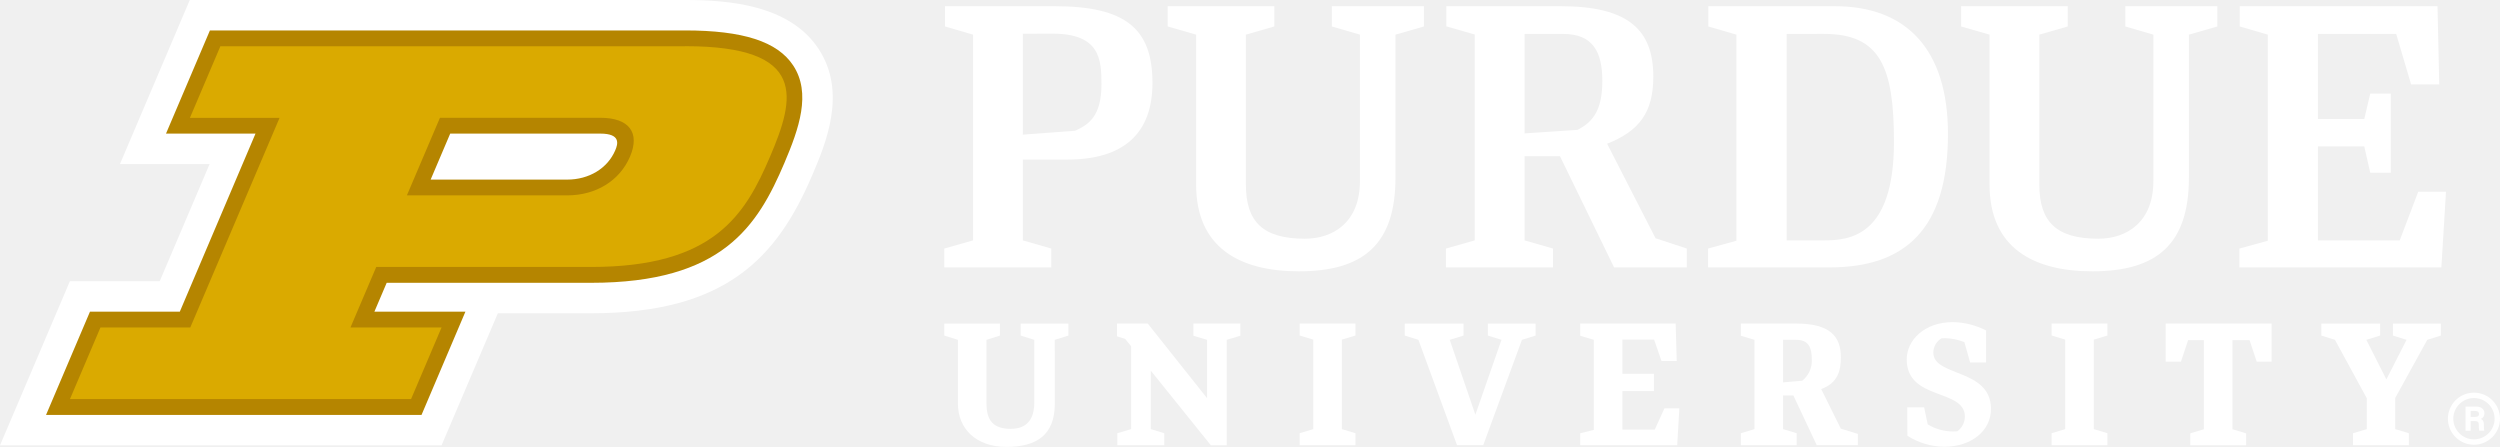
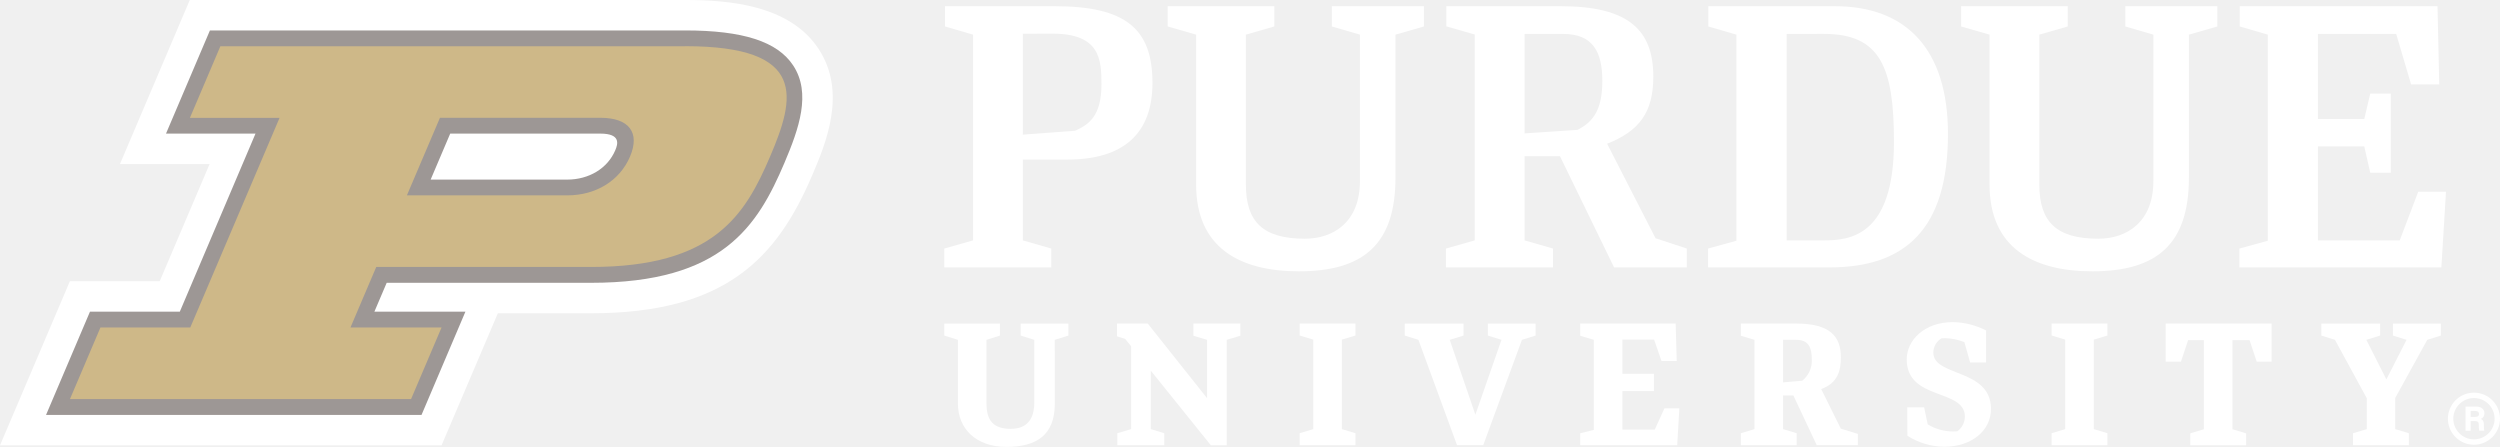
<svg xmlns="http://www.w3.org/2000/svg" id="Layer_1" data-name="Layer 1" viewBox="0 0 837.94 149.79">
  <defs>
-     <style>path:not([class]),polygon:not([class]){fill:#ffffff;}.cls-1{fill:#b58500;}.cls-2{fill:#daaa00;}</style>
+     <style>path:not([class]),polygon:not([class]){fill:#ffffff;}.cls-1{fill:#9d9795;}.cls-2{fill:#ceb888;}</style>
  </defs>
  <path d="M326.15,11.61l-9.41-2.74V2.08H353.5c23.94,0,32.78,7.65,32.78,25.73,0,16.91-9.66,25.68-28.58,25.68H342.83V80.57l9.53,2.74v6.32H316.5V83.31l9.65-2.74Zm16.68-.3V45.13l17.51-1.3c4.35-2,8.84-4.63,8.84-15.55,0-8.25-.39-17-16.4-17Z" />
  <path d="M522.86,52.35H511V80.57l9.52,2.74v6.32H484.65V83.31l9.65-2.74v-69l-9.53-2.74V2.08h38.38c22.75,0,31,8.07,31,23.58,0,12-4.68,18.23-15.48,22.52L554.9,79.86l10.47,3.45v6.32H541ZM511,11.37V44.72l17.72-1.19c5.63-2.79,8.34-7.25,8.34-16.44,0-9.64-3.12-15.72-13.12-15.72Z" />
  <path d="M572.51,83.31,582,80.69V11.61l-9.41-2.74V2.08H615c23.94,0,37.91,14.43,37.91,42.82,0,32.11-14.49,44.73-39.74,44.73H572.51Zm26.33-71.94v69.2h12.53c8.61,0,23.44-1.39,23.44-33,0-24.89-4.47-36.21-23.44-36.21Z" />
  <path d="M353.55,135.24c0,10.64-6.16,14.55-16.24,14.55s-16.24-6-16.24-14.55V113.9l-4.57-1.43v-4h18.66v4l-4.51,1.43v21.34c0,5.5,2.11,8.5,8.11,8.5,2.94,0,7.91-.92,7.91-8.78V113.9l-4.57-1.43v-4h16v4l-4.57,1.43Z" />
  <path d="M385.73,124.25v19.58l4.51,1.38v4H374.5v-4l4.62-1.38V116.05l-2-2.47-2.73-.85v-4.28h10.31l19.87,25V113.9L400,112.53v-4.08h15.74v4.08l-4.56,1.37v35.34h-5.34Z" />
  <path d="M449.76,143.83l4.57,1.38v4H435.61v-4l4.57-1.38v-30l-4.57-1.38v-4h18.72v4l-4.57,1.38Z" />
  <path d="M701.79,143.83l4.57,1.38v4H687.65v-4l4.56-1.38v-30l-4.56-1.38v-4h18.71v4l-4.57,1.38Z" />
  <path d="M497.15,149.19h-8.8L475.41,113.9l-4.57-1.43v-4h19.71v4l-4.63,1.43,8.59,25.1,8.75-25.1-4.57-1.43v-4h16v4l-4.57,1.43Z" />
  <path d="M534.21,113.9l-4.57-1.37v-4.08h32L562,121h-5.11l-2.48-7.18H543.79V125.3h10.57v5.78H543.79V144h10.84l3.25-7.14h5l-.72,12.37H529.64v-4l4.57-1.14Z" />
  <path d="M601.1,132.56h-3.47v11.27l4.57,1.38v4H583.49v-4l4.57-1.38V113.9l-4.57-1.37v-4.08h18.6c11.4,0,14.92,4.41,14.92,11.29,0,4.51-1,8.62-6.59,10.66L617,143.68l5.72,1.76v3.75H608.92Zm-3.47-18.66v14.26l6.44-.55a8.54,8.54,0,0,0,3.2-7.1c0-4.08-1.08-6.61-5.26-6.61Z" />
  <path d="M639.26,136.53h5.66l1.21,5.72a16.46,16.46,0,0,0,8.6,2.37,9.72,9.72,0,0,0,1.32-.06,6.14,6.14,0,0,0,2.53-4.9c0-9.52-19.49-5.28-19.49-19.21,0-6.38,5.84-12.49,15.53-12.49a25.41,25.41,0,0,1,11.06,2.8V121.5h-5.34l-1.93-6.83a18.7,18.7,0,0,0-6.6-1.32,6.7,6.7,0,0,0-1.1.06,5.61,5.61,0,0,0-2.7,4.79c0,8.14,19.32,5.22,19.32,18.88,0,7.37-6.66,12.66-15.63,12.66a23.11,23.11,0,0,1-12.39-3.69Z" />
  <path d="M738.68,114H733.4L731,121.22h-5.11V108.45h35.5v12.77h-5L754,114h-5.73v29.87l4.57,1.38v4H734.12v-4l4.56-1.38Z" />
  <path d="M793.3,133.5l-10.68-19.6-4.57-1.43v-4h19.71v4l-4.62,1.43,6.71,13.27,6.77-13.27-4.57-1.43v-4h16.08v4l-4.57,1.43-10.74,19.49v10.44l4.57,1.38v4H788.68v-4l4.62-1.38Z" />
  <polygon points="810.53 64.26 804.33 80.58 776.92 80.58 776.92 49.08 792.45 49.08 794.45 57.9 801.35 57.9 801.35 31.37 794.45 31.37 792.45 39.88 776.92 39.88 776.92 11.37 803.14 11.37 808.14 28.28 817.58 28.28 816.99 2.08 750.71 2.08 750.71 8.87 760.12 11.61 760.12 80.69 750.59 83.31 750.59 89.63 818.29 89.63 819.84 64.26 810.53 64.26" />
  <path d="M467.73,59.52c0,22.21-10.6,31.42-32.34,31.42-20,0-34.48-8-34.48-29.1V11.61l-9.53-2.74V2.08h35.74V8.87l-9.53,2.74V61.84c0,12.63,5.83,18.17,19.77,18.17,9.62,0,18.46-5.63,18.46-19.33V11.61l-9.41-2.74V2.08h30.85V8.87l-9.53,2.74Z" />
  <path d="M733.67,59.52c0,22.21-10.6,31.42-32.33,31.42-20,0-34.49-8-34.49-29.1V11.61l-9.53-2.74V2.08h35.74V8.87l-9.53,2.74V61.84c0,12.63,5.84,18.17,19.77,18.17,9.62,0,18.46-5.63,18.46-19.33V11.61l-9.41-2.74V2.08H743.2V8.87l-9.53,2.74Z" />
  <path d="M148,149.27,166.87,105H198.1c45.2,0,62.35-18.56,74.21-46.43,4.39-10.31,11.74-27.58,2-42.27S244.19,0,229.61,0h-166L40.2,55H70.25L53.53,94.26H23.42L0,149.27Z" />
  <path class="cls-1" d="M265.84,21.92c-5.28-8-16.8-11.72-36.23-11.72H70.36L55.64,44.78h30L60.27,104.46H30.16L15.43,139.08H141.28L156,104.46H125.49l4.12-9.67H198.1c44.06,0,55.81-19,64.83-40.21,4.85-11.42,9.07-23.34,2.91-32.66M150.9,44.78h50.3c6.94,0,5.94,3.48,5,5.64-2.57,6-8.75,9.78-16.11,9.78H144.34Z" />
  <path class="cls-2" d="M229.61,15.51H73.86l-10.21,24H93.7L63.78,109.76H33.67l-10.22,24H137.78l10.22-24H117.47l8.64-20.28h72c41.27,0,51.65-17.48,60-37s12.83-37-28.44-37m-39.49,50h-53.8l11.08-26h53.8c9.52,0,13.36,4.89,9.91,13s-11.46,13-21,13" />
  <path d="M829.21,149.07a8.73,8.73,0,1,1,8.73-8.73A8.74,8.74,0,0,1,829.21,149.07Zm0-15.65a6.92,6.92,0,1,0,6.92,6.92A6.92,6.92,0,0,0,829.21,133.42Z" />
  <path d="M828.1,141.14v3.24h-1.71v-8.1H830c1.76,0,2.72,1,2.72,2.22a2,2,0,0,1-1.18,1.92c.4.15,1,.56,1,2v.4a6,6,0,0,0,.12,1.54H831a5.75,5.75,0,0,1-.17-1.82v-.12c0-.88-.22-1.3-1.52-1.3Zm0-1.4h1.47c1,0,1.33-.37,1.33-1s-.43-1-1.29-1H828.1Z" />
</svg>
